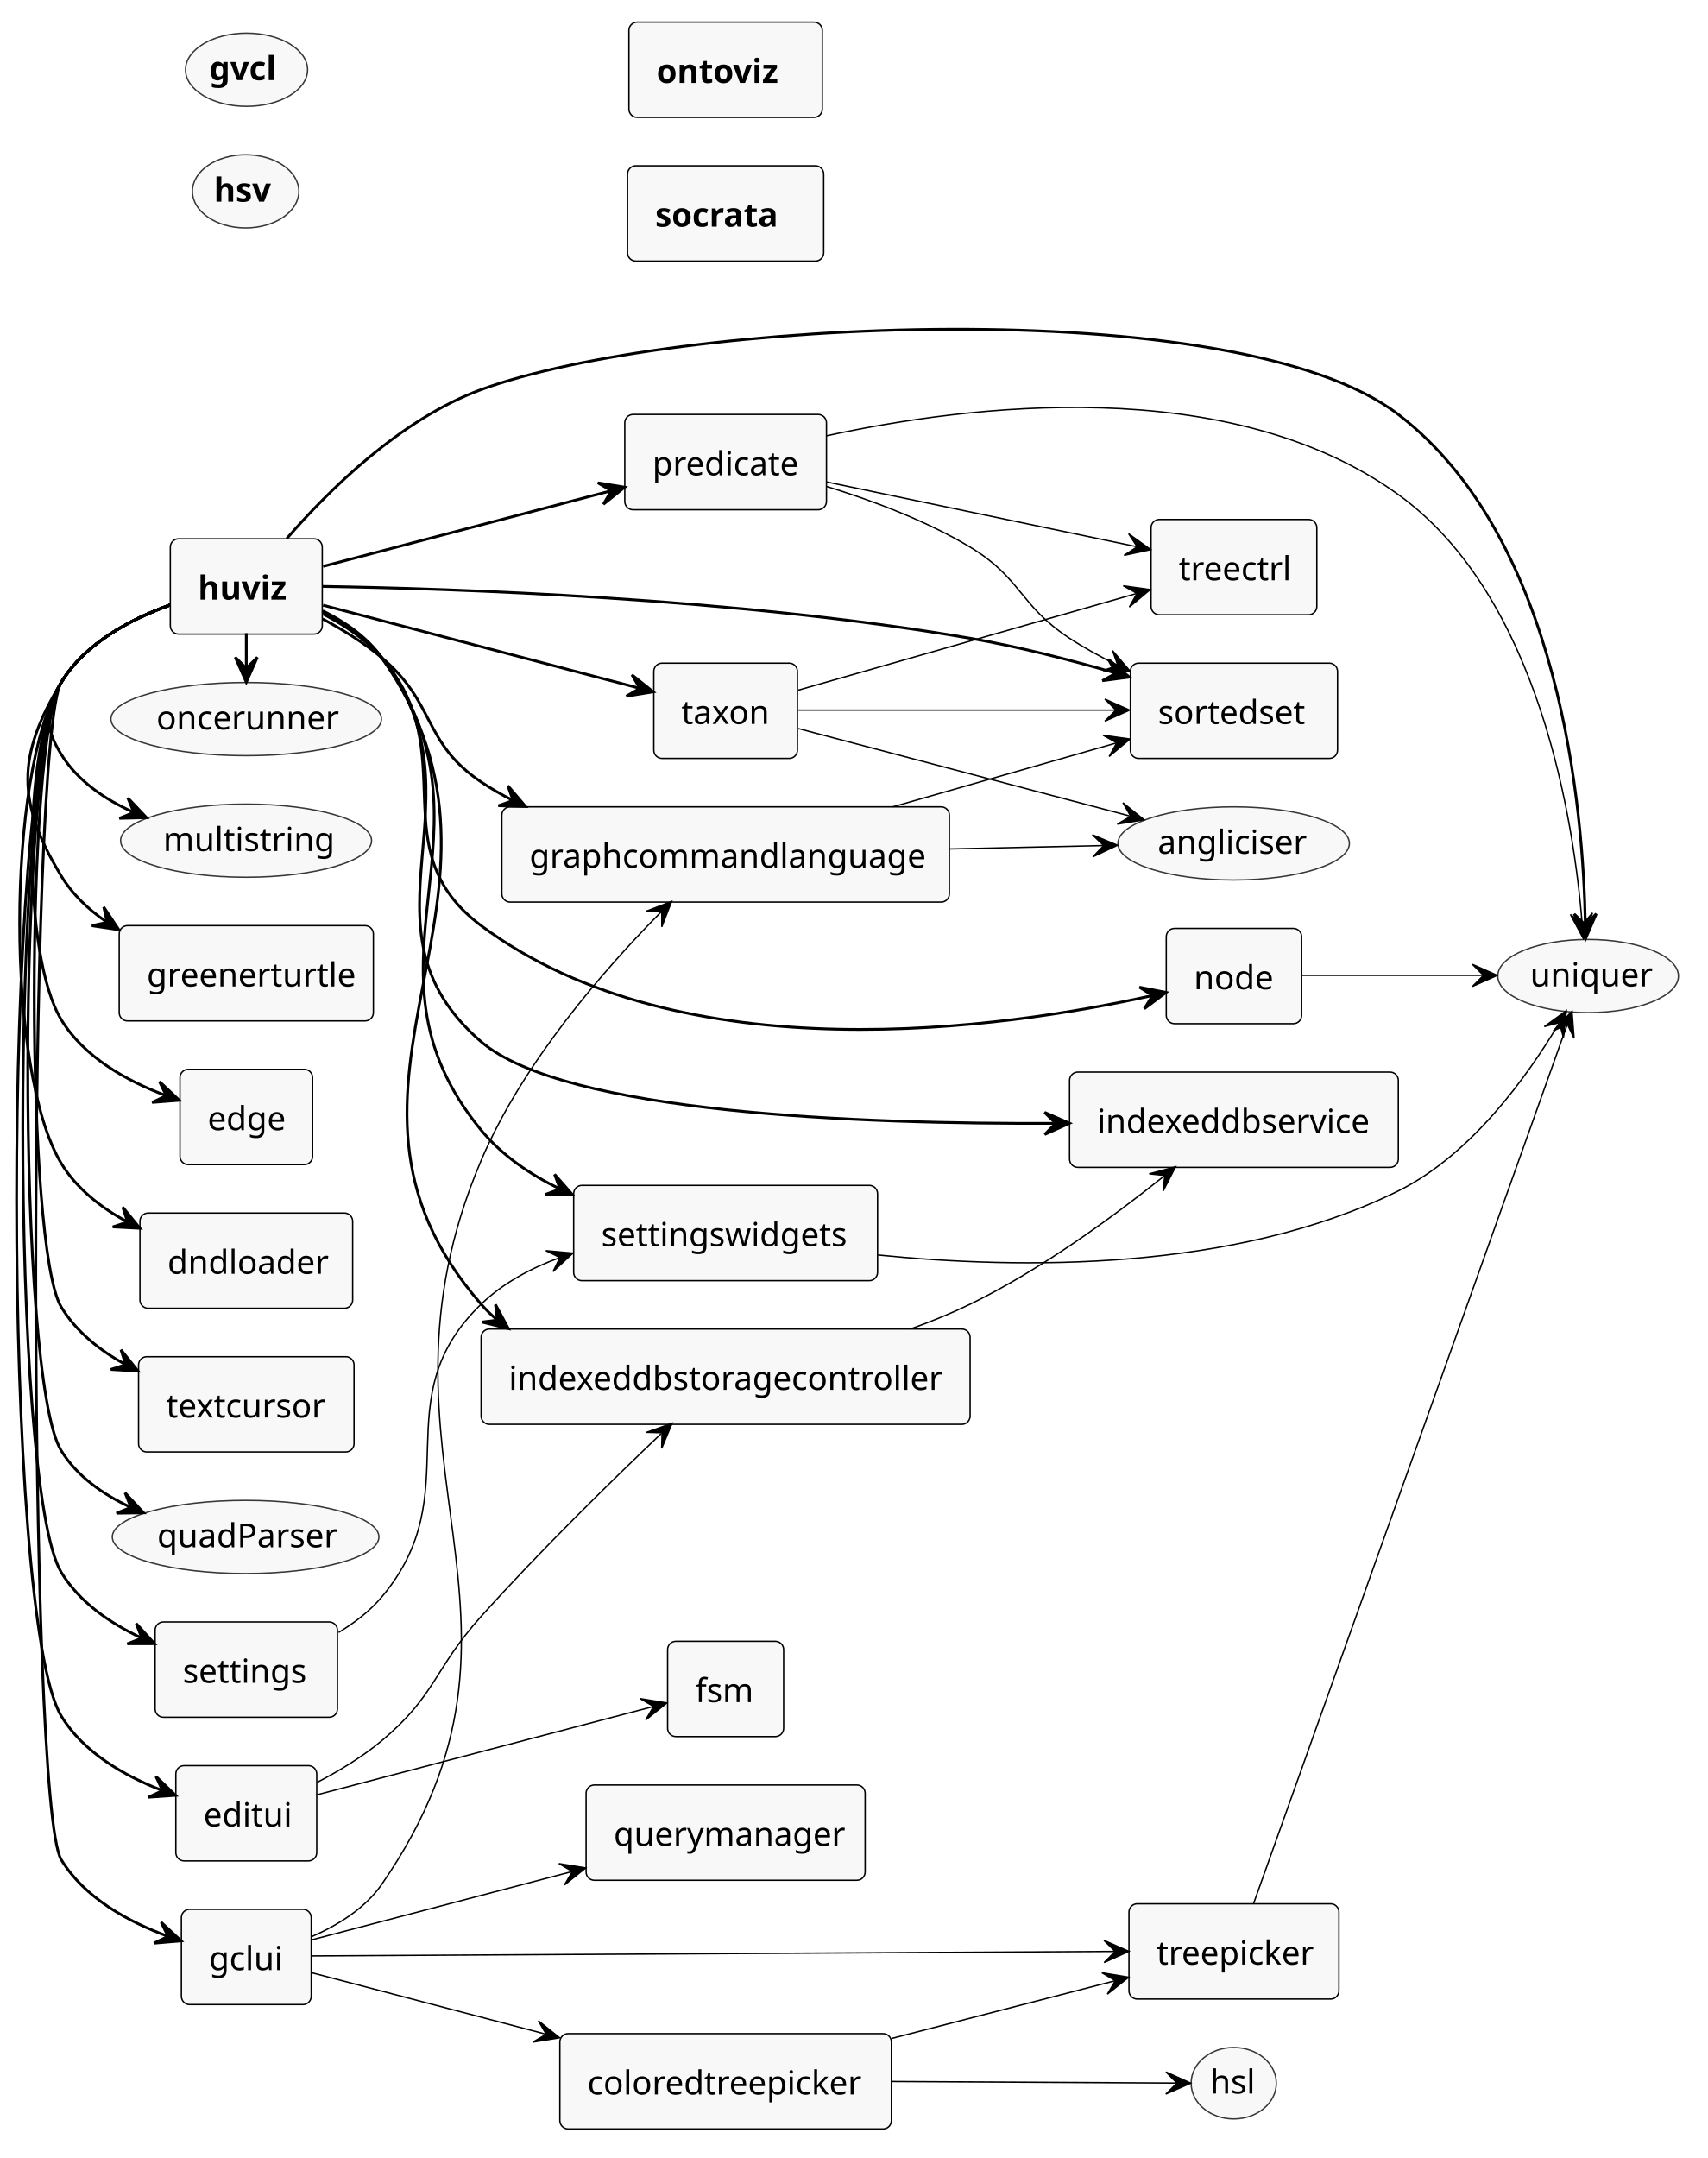
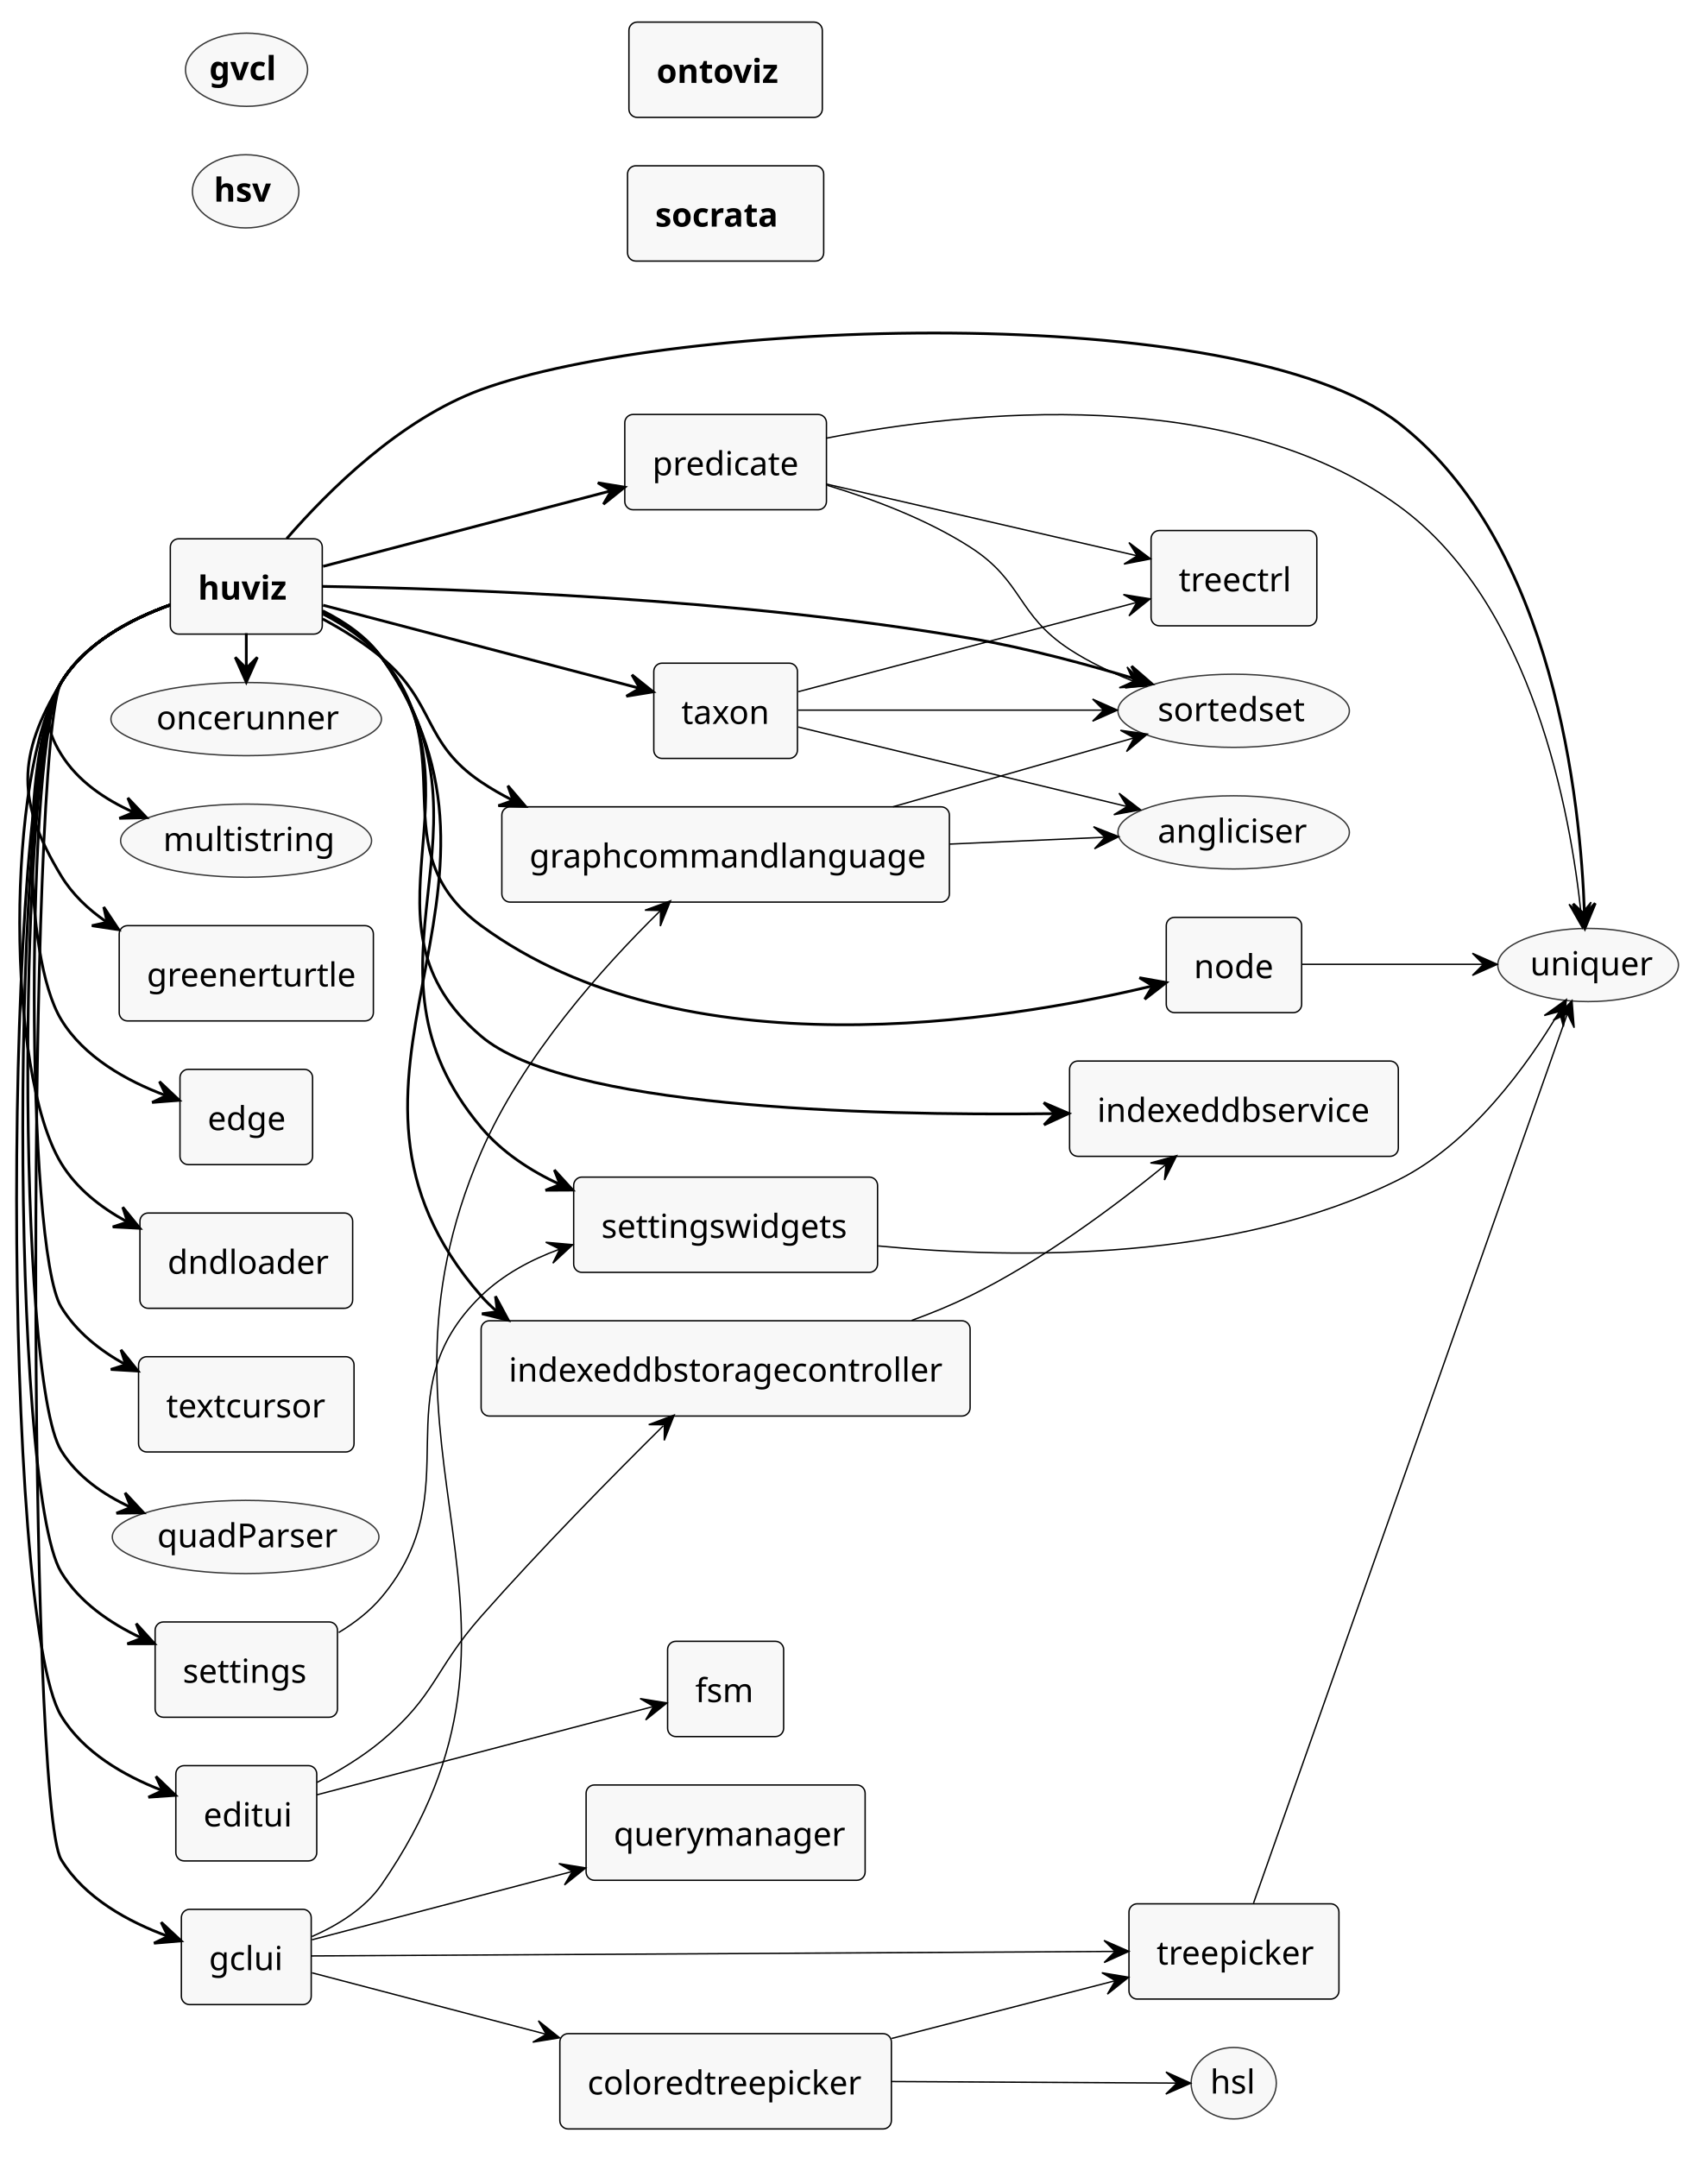
<svg xmlns="http://www.w3.org/2000/svg" contentScriptType="application/ecmascript" contentStyleType="text/css" height="781px" preserveAspectRatio="none" style="width:618px;height:781px;" version="1.1" viewBox="0 0 618 781" width="618px" zoomAndPan="magnify">
  <defs />
  <g>
-     <ellipse cx="446.54" cy="305.242" fill="#F8F8F8" rx="41.891" ry="13.242" style="stroke: #383838; stroke-width: 0.5;" />
-     <text fill="#000000" font-family="Tahoma, sans-serif" font-size="12" lengthAdjust="spacingAndGlyphs" textLength="55" x="419.04" y="308.984">angliciser</text>
+     <ellipse cx="446.54" cy="301.242" fill="#F8F8F8" rx="41.891" ry="13.242" style="stroke: #383838; stroke-width: 0.5;" />
+     <text fill="#000000" font-family="Tahoma, sans-serif" font-size="12" lengthAdjust="spacingAndGlyphs" textLength="55" x="419.04" y="304.984">angliciser</text>
    <rect fill="#F8F8F8" height="34.484" rx="3" ry="3" style="stroke: #000000; stroke-width: 0.5;" width="120" x="202.649" y="736" />
    <text fill="#000000" font-family="Tahoma, sans-serif" font-size="12" lengthAdjust="spacingAndGlyphs" textLength="100" x="212.649" y="758.006">coloredtreepicker</text>
    <rect fill="#F8F8F8" height="34.484" rx="3" ry="3" style="stroke: #000000; stroke-width: 0.5;" width="77" x="50.649" y="439" />
    <text fill="#000000" font-family="Tahoma, sans-serif" font-size="12" lengthAdjust="spacingAndGlyphs" textLength="57" x="60.649" y="461.006">dndloader</text>
    <rect fill="#F8F8F8" height="34.484" rx="3" ry="3" style="stroke: #000000; stroke-width: 0.5;" width="48" x="65.149" y="387" />
    <text fill="#000000" font-family="Tahoma, sans-serif" font-size="12" lengthAdjust="spacingAndGlyphs" textLength="28" x="75.149" y="409.006">edge</text>
    <rect fill="#F8F8F8" height="34.484" rx="3" ry="3" style="stroke: #000000; stroke-width: 0.5;" width="51" x="63.649" y="639" />
    <text fill="#000000" font-family="Tahoma, sans-serif" font-size="12" lengthAdjust="spacingAndGlyphs" textLength="31" x="73.649" y="661.006">editui</text>
    <rect fill="#F8F8F8" height="34.484" rx="3" ry="3" style="stroke: #000000; stroke-width: 0.5;" width="42" x="241.649" y="594" />
    <text fill="#000000" font-family="Tahoma, sans-serif" font-size="12" lengthAdjust="spacingAndGlyphs" textLength="22" x="251.649" y="616.006">fsm</text>
    <rect fill="#F8F8F8" height="34.484" rx="3" ry="3" style="stroke: #000000; stroke-width: 0.5;" width="47" x="65.649" y="691" />
    <text fill="#000000" font-family="Tahoma, sans-serif" font-size="12" lengthAdjust="spacingAndGlyphs" textLength="27" x="75.649" y="713.006">gclui</text>
    <rect fill="#F8F8F8" height="34.484" rx="3" ry="3" style="stroke: #000000; stroke-width: 0.5;" width="162" x="181.649" y="292" />
    <text fill="#000000" font-family="Tahoma, sans-serif" font-size="12" lengthAdjust="spacingAndGlyphs" textLength="142" x="191.649" y="314.006">graphcommandlanguage</text>
    <rect fill="#F8F8F8" height="34.484" rx="3" ry="3" style="stroke: #000000; stroke-width: 0.5;" width="92" x="43.149" y="335" />
    <text fill="#000000" font-family="Tahoma, sans-serif" font-size="12" lengthAdjust="spacingAndGlyphs" textLength="72" x="53.149" y="357.006">greenerturtle</text>
    <ellipse cx="89.241" cy="25.242" fill="#F8F8F8" rx="22.092" ry="13.242" style="stroke: #383838; stroke-width: 0.5;" />
    <text fill="#000000" font-family="Tahoma, sans-serif" font-size="12" font-weight="bold" lengthAdjust="spacingAndGlyphs" textLength="27" x="75.741" y="28.984">gvcl</text>
    <ellipse cx="446.567" cy="753.934" fill="#F8F8F8" rx="15.418" ry="12.934" style="stroke: #383838; stroke-width: 0.5;" />
    <text fill="#000000" font-family="Tahoma, sans-serif" font-size="12" lengthAdjust="spacingAndGlyphs" textLength="17" x="438.067" y="757.676">hsl</text>
    <ellipse cx="88.913" cy="69.242" fill="#F8F8F8" rx="19.264" ry="13.242" style="stroke: #383838; stroke-width: 0.5;" />
    <text fill="#000000" font-family="Tahoma, sans-serif" font-size="12" font-weight="bold" lengthAdjust="spacingAndGlyphs" textLength="23" x="77.413" y="72.984">hsv</text>
    <rect fill="#F8F8F8" height="34.484" rx="3" ry="3" style="stroke: #000000; stroke-width: 0.5;" width="55" x="61.649" y="195" />
    <text fill="#000000" font-family="Tahoma, sans-serif" font-size="12" font-weight="bold" lengthAdjust="spacingAndGlyphs" textLength="35" x="71.649" y="217.006">huviz</text>
-     <rect fill="#F8F8F8" height="34.484" rx="3" ry="3" style="stroke: #000000; stroke-width: 0.5;" width="119" x="387.149" y="388" />
-     <text fill="#000000" font-family="Tahoma, sans-serif" font-size="12" lengthAdjust="spacingAndGlyphs" textLength="99" x="397.149" y="410.006">indexeddbservice</text>
-     <rect fill="#F8F8F8" height="34.484" rx="3" ry="3" style="stroke: #000000; stroke-width: 0.5;" width="177" x="174.149" y="481" />
-     <text fill="#000000" font-family="Tahoma, sans-serif" font-size="12" lengthAdjust="spacingAndGlyphs" textLength="157" x="184.149" y="503.006">indexeddbstoragecontroller</text>
+     <rect fill="#F8F8F8" height="34.484" rx="3" ry="3" style="stroke: #000000; stroke-width: 0.5;" width="119" x="387.149" y="384" />
+     <text fill="#000000" font-family="Tahoma, sans-serif" font-size="12" lengthAdjust="spacingAndGlyphs" textLength="99" x="397.149" y="406.006">indexeddbservice</text>
+     <rect fill="#F8F8F8" height="34.484" rx="3" ry="3" style="stroke: #000000; stroke-width: 0.5;" width="177" x="174.149" y="478" />
+     <text fill="#000000" font-family="Tahoma, sans-serif" font-size="12" lengthAdjust="spacingAndGlyphs" textLength="157" x="184.149" y="500.006">indexeddbstoragecontroller</text>
    <ellipse cx="89.076" cy="304.242" fill="#F8F8F8" rx="45.426" ry="13.242" style="stroke: #383838; stroke-width: 0.5;" />
    <text fill="#000000" font-family="Tahoma, sans-serif" font-size="12" lengthAdjust="spacingAndGlyphs" textLength="60" x="59.076" y="307.984">multistring</text>
-     <rect fill="#F8F8F8" height="34.484" rx="3" ry="3" style="stroke: #000000; stroke-width: 0.5;" width="49" x="422.149" y="336" />
-     <text fill="#000000" font-family="Tahoma, sans-serif" font-size="12" lengthAdjust="spacingAndGlyphs" textLength="29" x="432.149" y="358.006">node</text>
+     <rect fill="#F8F8F8" height="34.484" rx="3" ry="3" style="stroke: #000000; stroke-width: 0.5;" width="49" x="422.149" y="332" />
+     <text fill="#000000" font-family="Tahoma, sans-serif" font-size="12" lengthAdjust="spacingAndGlyphs" textLength="29" x="432.149" y="354.006">node</text>
    <ellipse cx="89.111" cy="260.242" fill="#F8F8F8" rx="48.962" ry="13.242" style="stroke: #383838; stroke-width: 0.5;" />
    <text fill="#000000" font-family="Tahoma, sans-serif" font-size="12" lengthAdjust="spacingAndGlyphs" textLength="65" x="56.611" y="263.984">oncerunner</text>
    <rect fill="#F8F8F8" height="34.484" rx="3" ry="3" style="stroke: #000000; stroke-width: 0.5;" width="70" x="227.649" y="8" />
    <text fill="#000000" font-family="Tahoma, sans-serif" font-size="12" font-weight="bold" lengthAdjust="spacingAndGlyphs" textLength="50" x="237.649" y="30.006">ontoviz</text>
    <rect fill="#F8F8F8" height="34.484" rx="3" ry="3" style="stroke: #000000; stroke-width: 0.5;" width="73" x="226.149" y="150" />
    <text fill="#000000" font-family="Tahoma, sans-serif" font-size="12" lengthAdjust="spacingAndGlyphs" textLength="53" x="236.149" y="172.006">predicate</text>
    <ellipse cx="88.904" cy="556.242" fill="#F8F8F8" rx="48.255" ry="13.242" style="stroke: #383838; stroke-width: 0.5;" />
    <text fill="#000000" font-family="Tahoma, sans-serif" font-size="12" lengthAdjust="spacingAndGlyphs" textLength="64" x="56.904" y="559.984">quadParser</text>
    <rect fill="#F8F8F8" height="34.484" rx="3" ry="3" style="stroke: #000000; stroke-width: 0.5;" width="101" x="212.149" y="646" />
    <text fill="#000000" font-family="Tahoma, sans-serif" font-size="12" lengthAdjust="spacingAndGlyphs" textLength="81" x="222.149" y="668.006">querymanager</text>
    <rect fill="#F8F8F8" height="34.484" rx="3" ry="3" style="stroke: #000000; stroke-width: 0.5;" width="66" x="56.149" y="587" />
    <text fill="#000000" font-family="Tahoma, sans-serif" font-size="12" lengthAdjust="spacingAndGlyphs" textLength="46" x="66.149" y="609.006">settings</text>
-     <rect fill="#F8F8F8" height="34.484" rx="3" ry="3" style="stroke: #000000; stroke-width: 0.5;" width="110" x="207.649" y="429" />
-     <text fill="#000000" font-family="Tahoma, sans-serif" font-size="12" lengthAdjust="spacingAndGlyphs" textLength="90" x="217.649" y="451.006">settingswidgets</text>
+     <rect fill="#F8F8F8" height="34.484" rx="3" ry="3" style="stroke: #000000; stroke-width: 0.5;" width="110" x="207.649" y="426" />
+     <text fill="#000000" font-family="Tahoma, sans-serif" font-size="12" lengthAdjust="spacingAndGlyphs" textLength="90" x="217.649" y="448.006">settingswidgets</text>
    <rect fill="#F8F8F8" height="34.484" rx="3" ry="3" style="stroke: #000000; stroke-width: 0.5;" width="71" x="227.149" y="60" />
    <text fill="#000000" font-family="Tahoma, sans-serif" font-size="12" font-weight="bold" lengthAdjust="spacingAndGlyphs" textLength="51" x="237.149" y="82.006">socrata</text>
-     <rect fill="#F8F8F8" height="34.484" rx="3" ry="3" style="stroke: #000000; stroke-width: 0.5;" width="75" x="409.149" y="240" />
-     <text fill="#000000" font-family="Tahoma, sans-serif" font-size="12" lengthAdjust="spacingAndGlyphs" textLength="55" x="419.149" y="262.006">sortedset</text>
+     <ellipse cx="446.54" cy="257.242" fill="#F8F8F8" rx="41.891" ry="13.242" style="stroke: #383838; stroke-width: 0.5;" />
+     <text fill="#000000" font-family="Tahoma, sans-serif" font-size="12" lengthAdjust="spacingAndGlyphs" textLength="55" x="419.04" y="260.984">sortedset</text>
    <rect fill="#F8F8F8" height="34.484" rx="3" ry="3" style="stroke: #000000; stroke-width: 0.5;" width="52" x="236.649" y="240" />
    <text fill="#000000" font-family="Tahoma, sans-serif" font-size="12" lengthAdjust="spacingAndGlyphs" textLength="32" x="246.649" y="262.006">taxon</text>
    <rect fill="#F8F8F8" height="34.484" rx="3" ry="3" style="stroke: #000000; stroke-width: 0.5;" width="78" x="50.149" y="491" />
    <text fill="#000000" font-family="Tahoma, sans-serif" font-size="12" lengthAdjust="spacingAndGlyphs" textLength="58" x="60.149" y="513.006">textcursor</text>
-     <rect fill="#F8F8F8" height="34.484" rx="3" ry="3" style="stroke: #000000; stroke-width: 0.5;" width="60" x="416.649" y="188" />
-     <text fill="#000000" font-family="Tahoma, sans-serif" font-size="12" lengthAdjust="spacingAndGlyphs" textLength="40" x="426.649" y="210.006">treectrl</text>
+     <rect fill="#F8F8F8" height="34.484" rx="3" ry="3" style="stroke: #000000; stroke-width: 0.5;" width="60" x="416.649" y="192" />
+     <text fill="#000000" font-family="Tahoma, sans-serif" font-size="12" lengthAdjust="spacingAndGlyphs" textLength="40" x="426.649" y="214.006">treectrl</text>
    <rect fill="#F8F8F8" height="34.484" rx="3" ry="3" style="stroke: #000000; stroke-width: 0.5;" width="76" x="408.649" y="689" />
    <text fill="#000000" font-family="Tahoma, sans-serif" font-size="12" lengthAdjust="spacingAndGlyphs" textLength="56" x="418.649" y="711.006">treepicker</text>
-     <ellipse cx="574.847" cy="353.242" fill="#F8F8F8" rx="32.699" ry="13.242" style="stroke: #383838; stroke-width: 0.5;" />
-     <text fill="#000000" font-family="Tahoma, sans-serif" font-size="12" lengthAdjust="spacingAndGlyphs" textLength="42" x="553.847" y="356.984">uniquer</text>
+     <ellipse cx="574.847" cy="349.242" fill="#F8F8F8" rx="32.699" ry="13.242" style="stroke: #383838; stroke-width: 0.5;" />
+     <text fill="#000000" font-family="Tahoma, sans-serif" font-size="12" lengthAdjust="spacingAndGlyphs" textLength="42" x="553.847" y="352.984">uniquer</text>
    <path d="M322.74,753.325 C358.25,753.52 401.184,753.756 425.764,753.891 " fill="none" id="_coloredtreepicker-&gt;hsl" style="stroke: #000000; stroke-width: 0.5;" />
    <polygon fill="#000000" points="431.015,753.92,422.037,749.871,426.015,753.893,421.993,757.871,431.015,753.92" style="stroke: #000000; stroke-width: 0.5;" />
    <path d="M322.74,737.74 C349.097,730.934 379.544,723.071 403.54,716.875 " fill="none" id="_coloredtreepicker-&gt;_treepicker" style="stroke: #000000; stroke-width: 0.5;" />
    <polygon fill="#000000" points="408.558,715.578,398.844,713.956,403.717,716.828,400.844,721.701,408.558,715.578" style="stroke: #000000; stroke-width: 0.5;" />
    <path d="M114.721,649.553 C147.074,641.063 203.672,626.213 236.373,617.632 " fill="none" id="_editui-&gt;_fsm" style="stroke: #000000; stroke-width: 0.5;" />
    <polygon fill="#000000" points="241.408,616.311,231.688,614.725,236.572,617.579,233.717,622.463,241.408,616.311" style="stroke: #000000; stroke-width: 0.5;" />
-     <path d="M114.781,645.064 C122.673,640.95 131.169,635.835 138.149,630 C157.801,613.574 157.041,604.06 174.149,585 C195.302,561.435 221.201,536.077 239.312,518.853 " fill="none" id="_editui-&gt;_indexeddbstoragecontroller" style="stroke: #000000; stroke-width: 0.5;" />
-     <polygon fill="#000000" points="243.282,515.089,233.999,518.378,239.653,518.529,239.503,524.184,243.282,515.089" style="stroke: #000000; stroke-width: 0.5;" />
+     <path d="M114.781,645.064 C122.673,640.95 131.169,635.835 138.149,630 C157.801,613.574 157.203,604.204 174.149,585 C195.732,560.542 221.989,533.918 240.076,516.021 " fill="none" id="_editui-&gt;_indexeddbstoragecontroller" style="stroke: #000000; stroke-width: 0.5;" />
+     <polygon fill="#000000" points="244.034,512.115,234.819,515.591,240.476,515.628,240.439,521.284,244.034,512.115" style="stroke: #000000; stroke-width: 0.5;" />
    <path d="M112.923,713.976 C134.456,719.626 167.798,728.374 197.459,736.157 " fill="none" id="_gclui-&gt;_coloredtreepicker" style="stroke: #000000; stroke-width: 0.5;" />
    <polygon fill="#000000" points="202.567,737.497,194.878,731.343,197.731,736.227,192.846,739.08,202.567,737.497" style="stroke: #000000; stroke-width: 0.5;" />
-     <path d="M112.891,700.86 C122.165,696.795 132.108,690.728 138.149,682 C205.045,585.355 128.155,528.166 174.149,420 C189.245,384.498 218.8,350.738 239.361,329.97 " fill="none" id="_gclui-&gt;_graphcommandlanguage" style="stroke: #000000; stroke-width: 0.5;" />
-     <polygon fill="#000000" points="243.09,326.246,233.895,329.776,239.552,329.779,239.549,335.436,243.09,326.246" style="stroke: #000000; stroke-width: 0.5;" />
+     <path d="M112.898,700.864 C122.173,696.801 132.115,690.732 138.149,682 C205.723,584.217 126.992,526.104 174.149,417 C189.111,382.384 218.412,349.785 238.971,329.64 " fill="none" id="_gclui-&gt;_graphcommandlanguage" style="stroke: #000000; stroke-width: 0.5;" />
+     <polygon fill="#000000" points="242.702,326.025,233.454,329.413,239.111,329.504,239.02,335.16,242.702,326.025" style="stroke: #000000; stroke-width: 0.5;" />
    <path d="M112.923,702.024 C136.794,695.761 175.176,685.69 206.969,677.347 " fill="none" id="_gclui-&gt;_querymanager" style="stroke: #000000; stroke-width: 0.5;" />
    <polygon fill="#000000" points="212.012,676.024,202.292,674.439,207.176,677.293,204.321,682.177,212.012,676.024" style="stroke: #000000; stroke-width: 0.5;" />
    <path d="M112.657,707.873 C170.936,707.545 327.492,706.665 403.327,706.238 " fill="none" id="_gclui-&gt;_treepicker" style="stroke: #000000; stroke-width: 0.5;" />
    <polygon fill="#000000" points="408.645,706.208,399.622,702.26,403.645,706.237,399.668,710.26,408.645,706.208" style="stroke: #000000; stroke-width: 0.5;" />
-     <path d="M343.742,307.24 C362.756,306.822 382.415,306.39 399.332,306.018 " fill="none" id="_graphcommandlanguage-&gt;angliciser" style="stroke: #000000; stroke-width: 0.5;" />
-     <polygon fill="#000000" points="404.491,305.905,395.405,302.104,399.492,306.015,395.581,310.102,404.491,305.905" style="stroke: #000000; stroke-width: 0.5;" />
-     <path d="M323.243,291.973 C349.665,284.424 380.114,275.724 404.033,268.89 " fill="none" id="_graphcommandlanguage-&gt;_sortedset" style="stroke: #000000; stroke-width: 0.5;" />
-     <polygon fill="#000000" points="409.034,267.461,399.281,266.088,404.226,268.835,401.48,273.78,409.034,267.461" style="stroke: #000000; stroke-width: 0.5;" />
+     <path d="M343.742,305.479 C362.929,304.636 382.772,303.764 399.793,303.016 " fill="none" id="_graphcommandlanguage-&gt;angliciser" style="stroke: #000000; stroke-width: 0.5;" />
+     <polygon fill="#000000" points="404.981,302.788,395.814,299.188,399.986,303.008,396.166,307.18,404.981,302.788" style="stroke: #000000; stroke-width: 0.5;" />
+     <path d="M323.243,291.973 C352.108,283.726 385.779,274.106 410.492,267.045 " fill="none" id="_graphcommandlanguage-&gt;sortedset" style="stroke: #000000; stroke-width: 0.5;" />
+     <polygon fill="#000000" points="415.312,265.668,405.559,264.296,410.505,267.042,407.758,271.988,415.312,265.668" style="stroke: #000000; stroke-width: 0.5;" />
    <path d="M61.493,218.969 C47.082,224.158 30.717,232.857 22.149,247 C2.114,280.071 2.114,387.929 22.149,421 C27.701,430.164 36.526,437.042 45.971,442.161 " fill="none" id="_huviz-&gt;_dndloader" style="stroke: #000000; stroke-width: 1.0;" />
    <polygon fill="#000000" points="50.647,444.535,44.434,436.893,46.189,442.271,40.811,444.026,50.647,444.535" style="stroke: #000000; stroke-width: 1.0;" />
    <path d="M61.493,218.969 C47.082,224.158 30.717,232.857 22.149,247 C8.101,270.188 8.101,345.812 22.149,369 C30.386,382.595 45.827,391.161 59.812,396.413 " fill="none" id="_huviz-&gt;_edge" style="stroke: #000000; stroke-width: 1.0;" />
    <polygon fill="#000000" points="64.882,398.201,57.725,391.435,60.167,396.538,55.064,398.98,64.882,398.201" style="stroke: #000000; stroke-width: 1.0;" />
    <path d="M61.493,218.969 C47.082,224.158 30.717,232.857 22.149,247 C0.617,282.542 0.617,585.458 22.149,621 C30.144,634.196 44.925,642.653 58.574,647.941 " fill="none" id="_huviz-&gt;_editui" style="stroke: #000000; stroke-width: 1.0;" />
    <polygon fill="#000000" points="63.537,649.748,56.45,642.909,58.839,648.036,53.712,650.425,63.537,649.748" style="stroke: #000000; stroke-width: 1.0;" />
    <path d="M61.493,218.969 C47.082,224.158 30.717,232.857 22.149,247 C9.886,267.242 9.886,652.758 22.149,673 C30.58,686.916 46.56,695.562 60.8,700.779 " fill="none" id="_huviz-&gt;_gclui" style="stroke: #000000; stroke-width: 1.0;" />
    <polygon fill="#000000" points="65.549,702.419,58.348,695.7,60.822,700.787,55.736,703.262,65.549,702.419" style="stroke: #000000; stroke-width: 1.0;" />
    <path d="M116.766,223.985 C124.079,227.907 131.75,232.651 138.149,238 C157.801,254.426 152.902,268.698 174.149,283 C177.74,285.417 181.561,287.614 185.521,289.611 " fill="none" id="_huviz-&gt;_graphcommandlanguage" style="stroke: #000000; stroke-width: 1.0;" />
    <polygon fill="#000000" points="190.229,291.864,183.838,284.37,185.719,289.705,180.384,291.587,190.229,291.864" style="stroke: #000000; stroke-width: 1.0;" />
    <path d="M61.493,218.969 C47.082,224.158 30.717,232.857 22.149,247 C6.029,273.609 6.029,290.391 22.149,317 C26.183,323.657 31.944,329.109 38.415,333.555 " fill="none" id="_huviz-&gt;_greenerturtle" style="stroke: #000000; stroke-width: 1.0;" />
    <polygon fill="#000000" points="42.996,336.476,37.556,328.266,38.78,333.789,33.257,335.012,42.996,336.476" style="stroke: #000000; stroke-width: 1.0;" />
-     <path d="M116.892,221.629 C124.73,225.614 132.66,230.984 138.149,238 C177.472,288.261 125.757,335.399 174.149,377 C204.267,402.891 311.357,406.88 381.699,406.549 " fill="none" id="_huviz-&gt;_indexeddbservice" style="stroke: #000000; stroke-width: 1.0;" />
-     <polygon fill="#000000" points="387.12,406.515,378.095,402.572,382.12,406.546,378.145,410.572,387.12,406.515" style="stroke: #000000; stroke-width: 1.0;" />
-     <path d="M116.823,221.056 C124.852,225.045 132.911,230.561 138.149,238 C198.731,324.034 104.98,392.706 174.149,472 C175.881,473.985 177.757,475.823 179.751,477.522 " fill="none" id="_huviz-&gt;_indexeddbstoragecontroller" style="stroke: #000000; stroke-width: 1.0;" />
-     <polygon fill="#000000" points="184.002,480.822,179.346,472.143,180.053,477.756,174.44,478.462,184.002,480.822" style="stroke: #000000; stroke-width: 1.0;" />
+     <path d="M116.877,221.64 C124.714,225.627 132.647,230.993 138.149,238 C177.03,287.515 126.187,334.219 174.149,375 C204.341,400.671 311.127,403.887 381.434,403.038 " fill="none" id="_huviz-&gt;_indexeddbservice" style="stroke: #000000; stroke-width: 1.0;" />
+     <polygon fill="#000000" points="386.853,402.964,377.798,399.09,381.853,403.034,377.91,407.09,386.853,402.964" style="stroke: #000000; stroke-width: 1.0;" />
+     <path d="M116.815,221.062 C124.842,225.051 132.904,230.566 138.149,238 C198.055,322.898 105.77,390.765 174.149,469 C175.883,470.984 177.761,472.819 179.756,474.518 " fill="none" id="_huviz-&gt;_indexeddbstoragecontroller" style="stroke: #000000; stroke-width: 1.0;" />
+     <polygon fill="#000000" points="184.01,477.815,179.347,469.14,180.058,474.752,174.446,475.463,184.01,477.815" style="stroke: #000000; stroke-width: 1.0;" />
    <path d="M61.493,218.969 C47.082,224.158 30.717,232.857 22.149,247 C16.162,256.883 16.074,263.17 22.149,273 C28.109,282.644 37.95,289.324 48.277,293.938 " fill="none" id="_huviz-&gt;multistring" style="stroke: #000000; stroke-width: 1.0;" />
    <polygon fill="#000000" points="53.044,295.915,46.264,288.772,48.426,293.999,43.198,296.161,53.044,295.915" style="stroke: #000000; stroke-width: 1.0;" />
-     <path d="M116.97,222.233 C124.627,226.206 132.434,231.416 138.149,238 C168.293,272.726 137.288,307.508 174.149,335 C246.967,389.308 363.581,372.184 417.108,360.299 " fill="none" id="_huviz-&gt;_node" style="stroke: #000000; stroke-width: 1.0;" />
-     <polygon fill="#000000" points="422.088,359.168,412.425,357.263,417.212,360.276,414.199,365.064,422.088,359.168" style="stroke: #000000; stroke-width: 1.0;" />
+     <path d="M116.97,222.233 C124.627,226.206 132.434,231.416 138.149,238 C168.293,272.726 137.087,307.78 174.149,335 C247.3,388.725 363.747,369.637 417.17,356.811 " fill="none" id="_huviz-&gt;_node" style="stroke: #000000; stroke-width: 1.0;" />
+     <polygon fill="#000000" points="422.14,355.592,412.446,353.852,417.284,356.784,414.353,361.621,422.14,355.592" style="stroke: #000000; stroke-width: 1.0;" />
    <path d="M89.149,229.165 C89.149,233.316 89.149,237.467 89.149,241.617 " fill="none" id="_huviz-&gt;oncerunner" style="stroke: #000000; stroke-width: 1.0;" />
    <polygon fill="#000000" points="89.149,246.875,93.149,237.875,89.149,241.875,85.149,237.875,89.149,246.875" style="stroke: #000000; stroke-width: 1.0;" />
    <path d="M116.946,204.969 C144.846,197.648 188.885,186.093 221.057,177.651 " fill="none" id="_huviz-&gt;_predicate" style="stroke: #000000; stroke-width: 1.0;" />
    <polygon fill="#000000" points="226.114,176.324,216.394,174.738,221.278,177.592,218.423,182.476,226.114,176.324" style="stroke: #000000; stroke-width: 1.0;" />
    <path d="M61.493,218.969 C47.082,224.158 30.717,232.857 22.149,247 C6.144,273.419 5.91,498.724 22.149,525 C27.934,534.36 37.374,540.928 47.367,545.525 " fill="none" id="_huviz-&gt;quadParser" style="stroke: #000000; stroke-width: 1.0;" />
    <polygon fill="#000000" points="51.986,547.501,45.285,540.283,47.389,545.534,42.138,547.639,51.986,547.501" style="stroke: #000000; stroke-width: 1.0;" />
    <path d="M61.493,218.969 C47.082,224.158 30.717,232.857 22.149,247 C3.611,277.6 3.611,538.4 22.149,569 C28.694,579.803 39.789,587.431 51.087,592.743 " fill="none" id="_huviz-&gt;_settings" style="stroke: #000000; stroke-width: 1.0;" />
    <polygon fill="#000000" points="55.928,594.88,49.31,587.586,51.354,592.861,46.08,594.905,55.928,594.88" style="stroke: #000000; stroke-width: 1.0;" />
-     <path d="M116.837,221.353 C124.768,225.342 132.766,230.783 138.149,238 C184.589,300.252 124.765,349.057 174.149,409 C181.674,418.134 191.854,425.054 202.61,430.284 " fill="none" id="_huviz-&gt;_settingswidgets" style="stroke: #000000; stroke-width: 1.0;" />
-     <polygon fill="#000000" points="207.249,432.423,200.752,425.021,202.709,430.329,197.401,432.285,207.249,432.423" style="stroke: #000000; stroke-width: 1.0;" />
-     <path d="M116.659,212.222 C164.056,212.996 266.304,216.385 351.149,231 C368.626,234.01 387.535,238.879 403.813,243.593 " fill="none" id="_huviz-&gt;_sortedset" style="stroke: #000000; stroke-width: 1.0;" />
-     <polygon fill="#000000" points="408.776,245.049,401.266,238.678,403.978,243.642,399.014,246.354,408.776,245.049" style="stroke: #000000; stroke-width: 1.0;" />
+     <path d="M116.832,221.357 C124.762,225.346 132.762,230.787 138.149,238 C184.366,299.876 124.426,348.905 174.149,408 C181.707,416.982 191.902,423.679 202.662,428.666 " fill="none" id="_huviz-&gt;_settingswidgets" style="stroke: #000000; stroke-width: 1.0;" />
+     <polygon fill="#000000" points="207.302,430.7,200.665,423.423,202.723,428.692,197.453,430.75,207.302,430.7" style="stroke: #000000; stroke-width: 1.0;" />
+     <path d="M116.659,212.222 C164.056,212.996 266.304,216.385 351.149,231 C371.689,234.538 394.207,240.642 412.108,246.047 " fill="none" id="_huviz-&gt;sortedset" style="stroke: #000000; stroke-width: 1.0;" />
+     <polygon fill="#000000" points="417.029,247.551,409.589,241.097,412.247,246.091,407.253,248.748,417.029,247.551" style="stroke: #000000; stroke-width: 1.0;" />
    <path d="M116.946,219.031 C147.976,227.173 198.969,240.553 231.397,249.062 " fill="none" id="_huviz-&gt;_taxon" style="stroke: #000000; stroke-width: 1.0;" />
    <polygon fill="#000000" points="236.436,250.384,228.746,244.231,231.6,249.115,226.716,251.969,236.436,250.384" style="stroke: #000000; stroke-width: 1.0;" />
    <path d="M61.493,218.969 C47.082,224.158 30.717,232.857 22.149,247 C9.138,268.477 9.138,451.523 22.149,473 C27.584,481.971 36.156,488.751 45.376,493.835 " fill="none" id="_huviz-&gt;_textcursor" style="stroke: #000000; stroke-width: 1.0;" />
    <polygon fill="#000000" points="49.943,496.197,43.786,488.51,45.502,493.901,40.111,495.617,49.943,496.197" style="stroke: #000000; stroke-width: 1.0;" />
-     <path d="M103.78,194.933 C118.859,177.557 144.921,151.698 174.149,141 C243.458,115.633 447.569,105.106 506.149,150 C565.113,195.188 573.144,293.688 573.836,334.606 " fill="none" id="_huviz-&gt;uniquer" style="stroke: #000000; stroke-width: 1.0;" />
-     <polygon fill="#000000" points="573.889,339.76,577.796,330.719,573.838,334.76,569.797,330.802,573.889,339.76" style="stroke: #000000; stroke-width: 1.0;" />
-     <path d="M329.528,480.99 C336.958,478.322 344.309,475.328 351.149,472 C376.874,459.485 403.186,440.193 421.491,425.518 " fill="none" id="_indexeddbstoragecontroller-&gt;_indexeddbservice" style="stroke: #000000; stroke-width: 0.5;" />
-     <polygon fill="#000000" points="425.504,422.273,415.991,424.823,421.617,425.418,421.022,431.043,425.504,422.273" style="stroke: #000000; stroke-width: 0.5;" />
-     <path d="M471.349,353 C489.75,353 515.599,353 536.709,353 " fill="none" id="_node-&gt;uniquer" style="stroke: #000000; stroke-width: 0.5;" />
-     <polygon fill="#000000" points="541.966,353,532.966,349,536.966,353,532.966,357,541.966,353" style="stroke: #000000; stroke-width: 0.5;" />
-     <path d="M299.158,176.032 C315.659,181.101 335.126,188.369 351.149,198 C369.752,209.182 368.995,219.104 387.149,231 C392.557,234.544 398.528,237.819 404.526,240.766 " fill="none" id="_predicate-&gt;_sortedset" style="stroke: #000000; stroke-width: 0.5;" />
-     <polygon fill="#000000" points="409.11,242.954,402.712,235.466,404.598,240.799,399.265,242.685,409.11,242.954" style="stroke: #000000; stroke-width: 0.5;" />
-     <path d="M299.173,174.417 C331.675,181.203 379.446,191.177 411.507,197.871 " fill="none" id="_predicate-&gt;_treectrl" style="stroke: #000000; stroke-width: 0.5;" />
-     <polygon fill="#000000" points="416.513,198.917,408.52,193.163,411.618,197.896,406.886,200.994,416.513,198.917" style="stroke: #000000; stroke-width: 0.5;" />
-     <path d="M299.235,157.713 C350.256,146.639 444.793,134.724 506.149,179 C557.488,216.047 569.78,297.905 572.723,334.588 " fill="none" id="_predicate-&gt;uniquer" style="stroke: #000000; stroke-width: 0.5;" />
-     <polygon fill="#000000" points="573.093,339.662,576.427,330.394,572.729,334.675,568.448,330.977,573.093,339.662" style="stroke: #000000; stroke-width: 0.5;" />
-     <path d="M122.57,590.798 C128.344,587.312 133.871,583.07 138.149,578 C170.235,539.975 138.296,506.496 174.149,472 C182.072,464.377 192.126,458.977 202.575,455.153 " fill="none" id="_settings-&gt;_settingswidgets" style="stroke: #000000; stroke-width: 0.5;" />
-     <polygon fill="#000000" points="207.398,453.506,197.588,452.629,202.666,455.122,200.174,460.2,207.398,453.506" style="stroke: #000000; stroke-width: 0.5;" />
-     <path d="M317.77,454.185 C369.037,459.363 446.797,460.377 506.149,431 C532.782,417.818 553.249,388.953 564.353,370.275 " fill="none" id="_settingswidgets-&gt;uniquer" style="stroke: #000000; stroke-width: 0.5;" />
-     <polygon fill="#000000" points="566.973,365.761,558.995,371.537,564.463,370.085,565.914,375.553,566.973,365.761" style="stroke: #000000; stroke-width: 0.5;" />
-     <path d="M288.956,263.674 C320.142,271.899 373.371,285.938 409.021,295.34 " fill="none" id="_taxon-&gt;angliciser" style="stroke: #000000; stroke-width: 0.5;" />
-     <polygon fill="#000000" points="414.149,296.692,406.466,290.53,409.314,295.418,404.427,298.266,414.149,296.692" style="stroke: #000000; stroke-width: 0.5;" />
-     <path d="M288.956,257 C318.653,257 368.337,257 403.797,257 " fill="none" id="_taxon-&gt;_sortedset" style="stroke: #000000; stroke-width: 0.5;" />
-     <polygon fill="#000000" points="408.922,257,399.922,253,403.922,257,399.922,261,408.922,257" style="stroke: #000000; stroke-width: 0.5;" />
-     <path d="M288.956,249.77 C320.794,240.673 375.605,225.013 411.232,214.833 " fill="none" id="_taxon-&gt;_treectrl" style="stroke: #000000; stroke-width: 0.5;" />
-     <polygon fill="#000000" points="416.345,213.373,406.592,212.001,411.538,214.747,408.791,219.693,416.345,213.373" style="stroke: #000000; stroke-width: 0.5;" />
-     <path d="M453.727,688.974 C474.956,629.498 545.692,431.326 567.315,370.746 " fill="none" id="_treepicker-&gt;uniquer" style="stroke: #000000; stroke-width: 0.5;" />
-     <polygon fill="#000000" points="569.02,365.969,562.228,373.101,567.34,370.678,569.763,375.79,569.02,365.969" style="stroke: #000000; stroke-width: 0.5;" />
+     <path d="M103.78,194.933 C118.859,177.557 144.921,151.698 174.149,141 C243.478,115.626 447.746,107.841 506.149,153 C562.729,196.748 572.141,290.685 573.521,330.528 " fill="none" id="_huviz-&gt;uniquer" style="stroke: #000000; stroke-width: 1.0;" />
+     <polygon fill="#000000" points="573.671,336.001,577.423,326.895,573.534,331.003,569.426,327.114,573.671,336.001" style="stroke: #000000; stroke-width: 1.0;" />
+     <path d="M330.015,477.87 C337.283,475.235 344.463,472.282 351.149,469 C377.127,456.249 403.605,436.492 421.899,421.553 " fill="none" id="_indexeddbstoragecontroller-&gt;_indexeddbservice" style="stroke: #000000; stroke-width: 0.5;" />
+     <polygon fill="#000000" points="425.906,418.251,416.417,420.888,422.048,421.431,421.505,427.062,425.906,418.251" style="stroke: #000000; stroke-width: 0.5;" />
+     <path d="M471.349,349 C489.75,349 515.599,349 536.709,349 " fill="none" id="_node-&gt;uniquer" style="stroke: #000000; stroke-width: 0.5;" />
+     <polygon fill="#000000" points="541.966,349,532.966,345,536.966,349,532.966,353,541.966,349" style="stroke: #000000; stroke-width: 0.5;" />
+     <path d="M299.41,175.625 C315.967,180.605 335.408,187.915 351.149,198 C370.468,210.377 367.95,222.438 387.149,235 C394.142,239.576 402.222,243.389 410.102,246.485 " fill="none" id="_predicate-&gt;sortedset" style="stroke: #000000; stroke-width: 0.5;" />
+     <polygon fill="#000000" points="414.971,248.321,407.961,241.403,410.293,246.557,405.139,248.888,414.971,248.321" style="stroke: #000000; stroke-width: 0.5;" />
+     <path d="M299.173,175.198 C331.675,182.698 379.446,193.722 411.507,201.121 " fill="none" id="_predicate-&gt;_treectrl" style="stroke: #000000; stroke-width: 0.5;" />
+     <polygon fill="#000000" points="416.513,202.276,408.643,196.355,411.641,201.152,406.844,204.15,416.513,202.276" style="stroke: #000000; stroke-width: 0.5;" />
+     <path d="M299.221,158.557 C350.225,148.641 444.742,138.673 506.149,183 C554.996,218.26 568.567,295.156 572.28,330.526 " fill="none" id="_predicate-&gt;uniquer" style="stroke: #000000; stroke-width: 0.5;" />
+     <polygon fill="#000000" points="572.795,335.833,575.905,326.488,572.311,330.856,567.942,327.263,572.795,335.833" style="stroke: #000000; stroke-width: 0.5;" />
+     <path d="M122.604,590.827 C128.375,587.338 133.892,583.088 138.149,578 C170.887,538.87 137.534,504.527 174.149,469 C182.04,461.344 192.08,455.928 202.524,452.101 " fill="none" id="_settings-&gt;_settingswidgets" style="stroke: #000000; stroke-width: 0.5;" />
+     <polygon fill="#000000" points="207.345,450.451,197.535,449.58,202.614,452.07,200.125,457.149,207.345,450.451" style="stroke: #000000; stroke-width: 0.5;" />
+     <path d="M317.79,450.91 C369.071,455.839 446.842,456.506 506.149,427 C532.755,413.763 553.23,384.914 564.343,366.254 " fill="none" id="_settingswidgets-&gt;uniquer" style="stroke: #000000; stroke-width: 0.5;" />
+     <polygon fill="#000000" points="566.965,361.745,558.984,367.516,564.452,366.068,565.9,371.536,566.965,361.745" style="stroke: #000000; stroke-width: 0.5;" />
+     <path d="M288.956,263.118 C319.77,270.568 372.103,283.22 407.737,291.834 " fill="none" id="_taxon-&gt;angliciser" style="stroke: #000000; stroke-width: 0.5;" />
+     <polygon fill="#000000" points="412.868,293.075,405.061,287.071,408.008,291.899,403.18,294.847,412.868,293.075" style="stroke: #000000; stroke-width: 0.5;" />
+     <path d="M288.956,257 C317.443,257 364.321,257 399.393,257 " fill="none" id="_taxon-&gt;sortedset" style="stroke: #000000; stroke-width: 0.5;" />
+     <polygon fill="#000000" points="404.479,257,395.479,253,399.479,257,395.479,261,404.479,257" style="stroke: #000000; stroke-width: 0.5;" />
+     <path d="M288.956,250.326 C320.794,241.929 375.605,227.473 411.232,218.077 " fill="none" id="_taxon-&gt;_treectrl" style="stroke: #000000; stroke-width: 0.5;" />
+     <polygon fill="#000000" points="416.345,216.729,406.623,215.155,411.51,218.003,408.662,222.891,416.345,216.729" style="stroke: #000000; stroke-width: 0.5;" />
+     <path d="M453.727,688.781 C474.956,628.631 545.692,428.214 567.315,366.947 " fill="none" id="_treepicker-&gt;uniquer" style="stroke: #000000; stroke-width: 0.5;" />
+     <polygon fill="#000000" points="569.02,362.116,562.252,369.271,567.356,366.831,569.796,371.934,569.02,362.116" style="stroke: #000000; stroke-width: 0.5;" />
  </g>
</svg>
